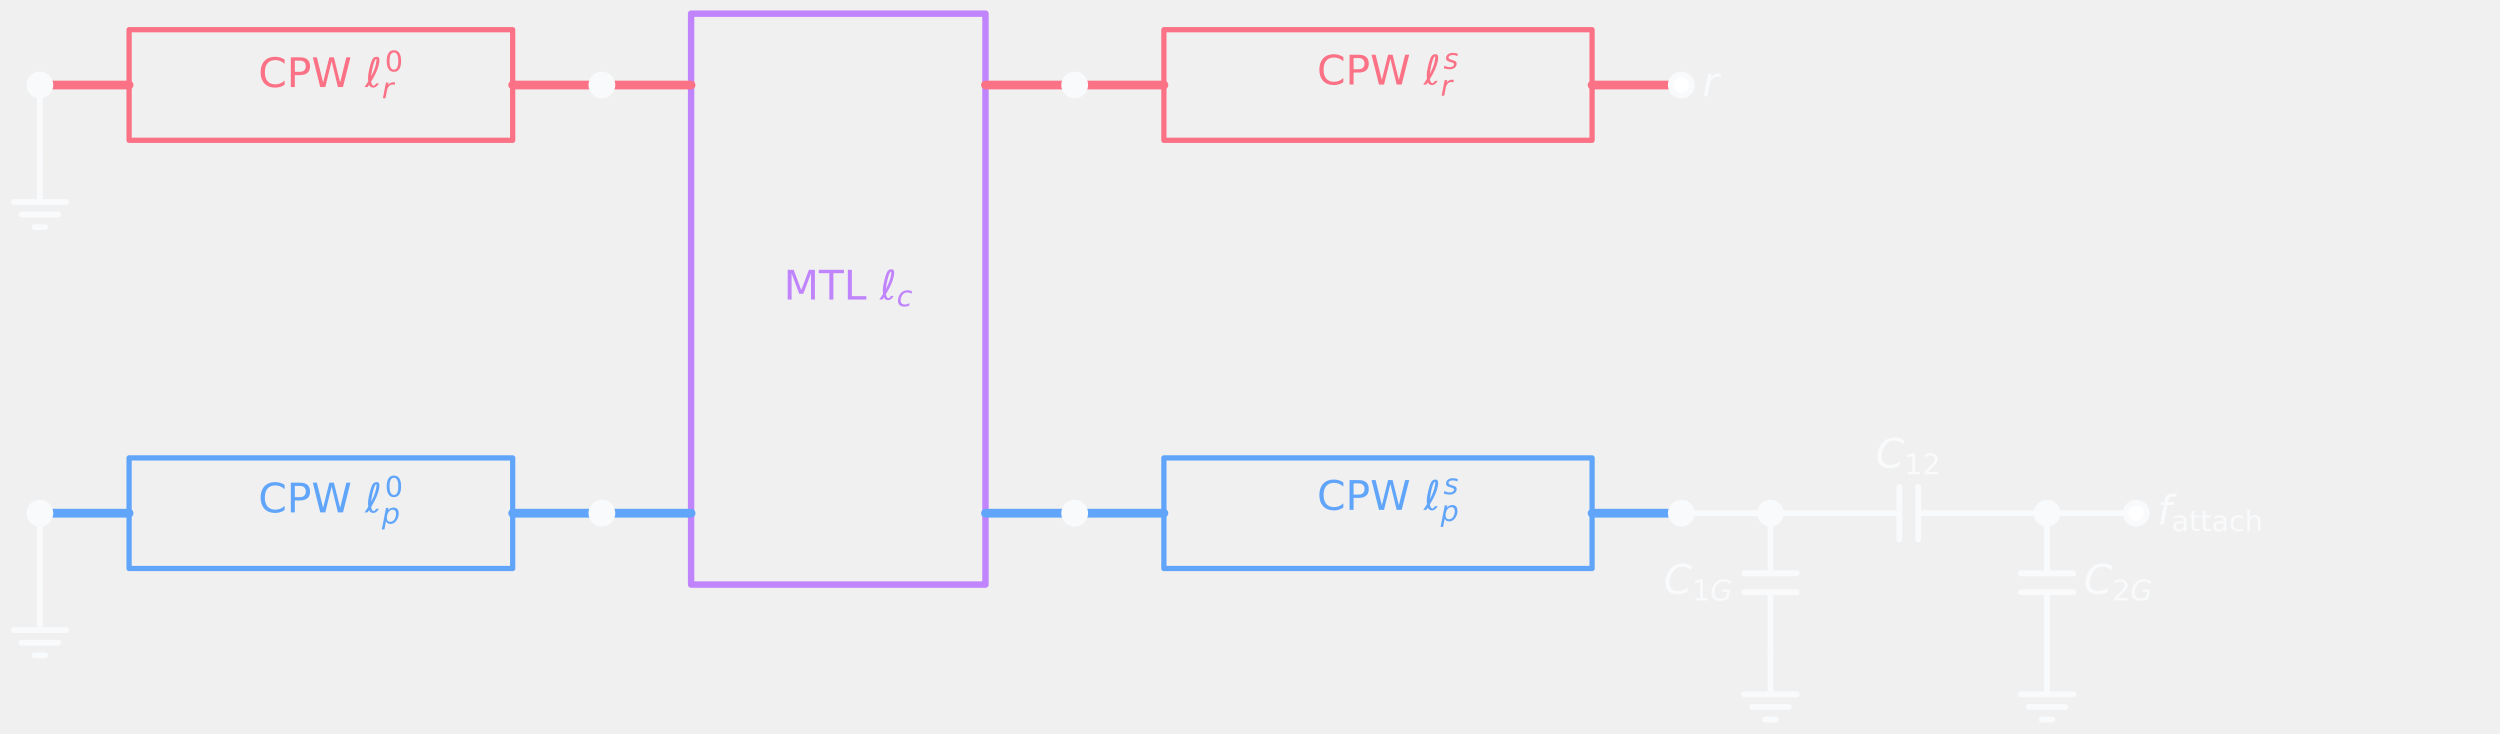
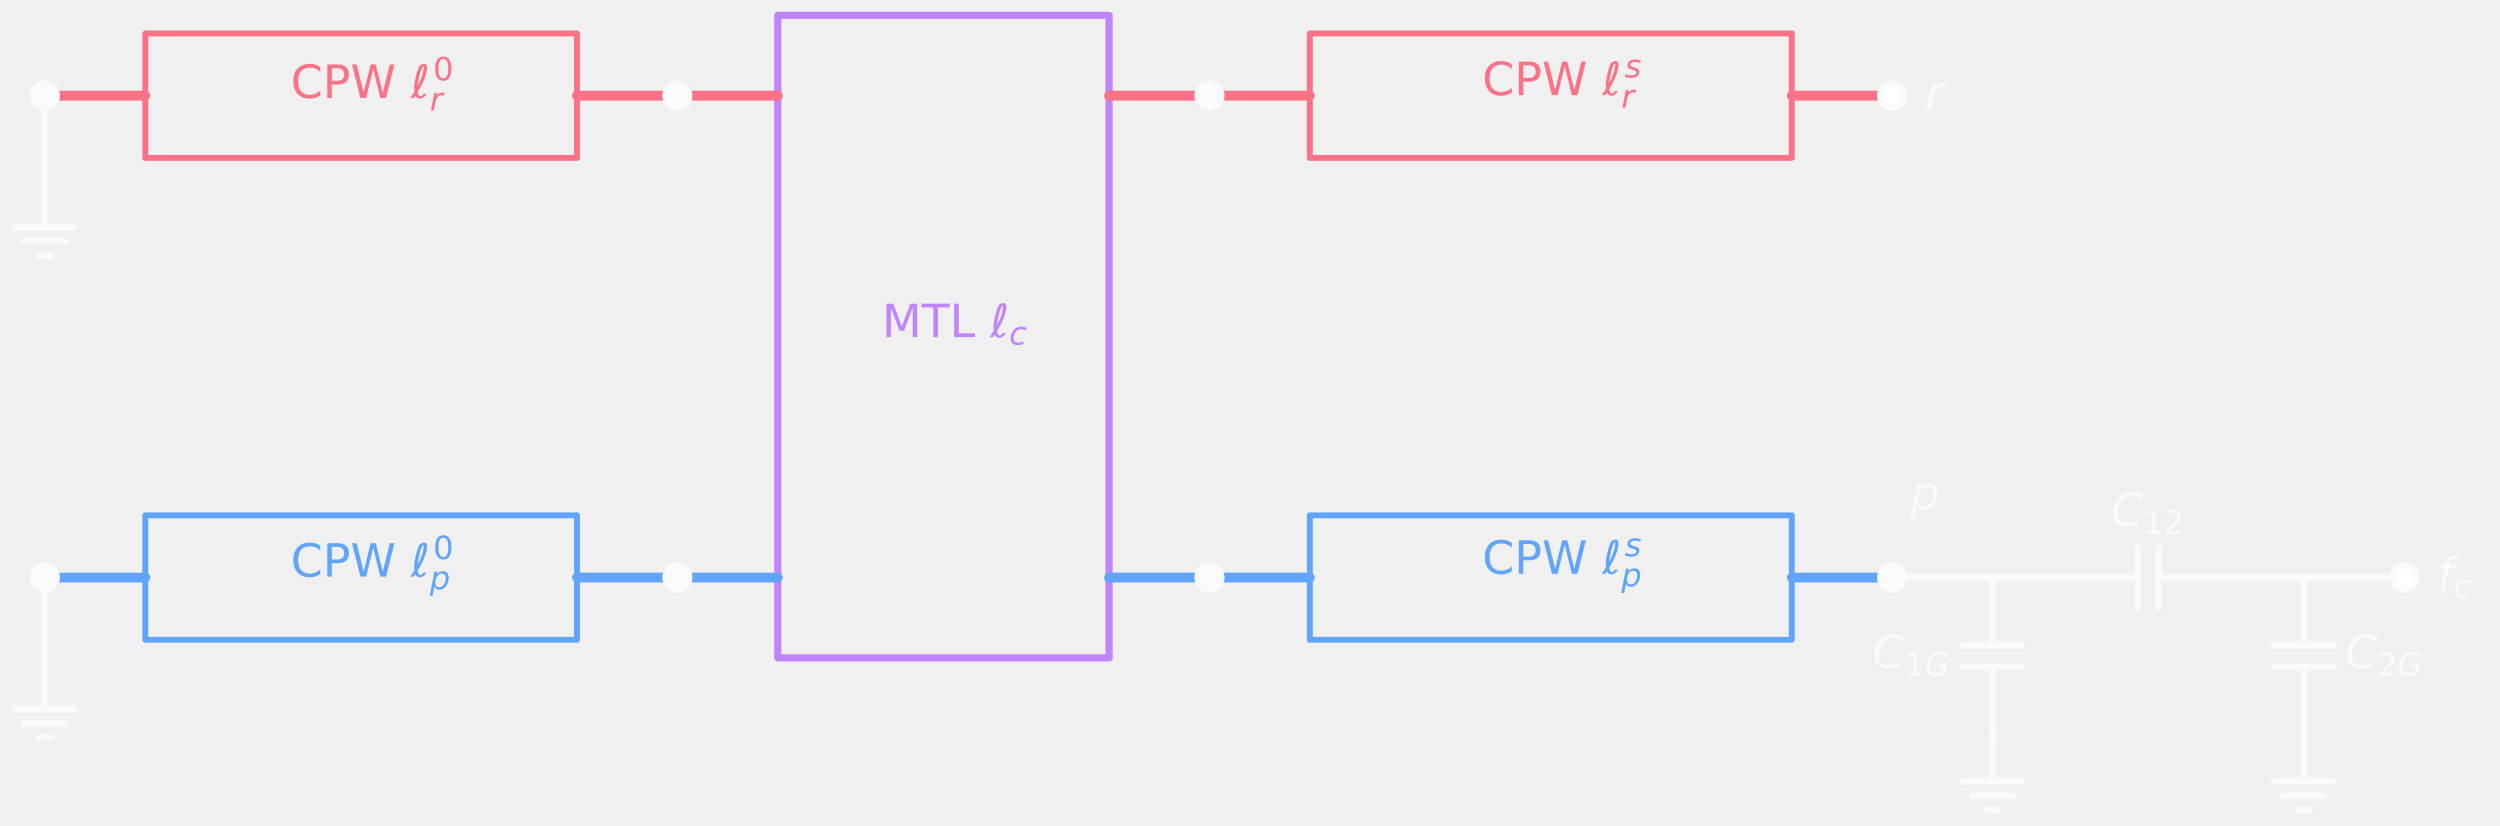
- <svg xmlns="http://www.w3.org/2000/svg" xmlns:xlink="http://www.w3.org/1999/xlink" width="857.556pt" height="251.496pt" viewBox="0 0 857.556 251.496" version="1.1">
+ <svg xmlns="http://www.w3.org/2000/svg" xmlns:xlink="http://www.w3.org/1999/xlink" width="761.988pt" height="251.496pt" viewBox="0 0 761.988 251.496" version="1.1">
  <defs>
    <style type="text/css">*{stroke-linejoin: round; stroke-linecap: butt}</style>
  </defs>
  <g id="figure_1">
    <g id="patch_1">
-       <path d="M 0 251.496 L 857.556 251.496 L 857.556 0 L 0 0 L 0 251.496 z " style="fill: none" />
+       <path d="M 0 251.496 L 761.988 251.496 L 761.988 0 L 0 0 L 0 251.496 z " style="fill: none" />
    </g>
    <g id="axes_1">
      <g id="patch_2">
        <path d="M 44.28 10.188 L 44.28 48.132 L 175.86 48.132 L 175.86 10.188 L 44.28 10.188 z " clip-path="url(#pNORMALIZED)" style="fill: none" />
      </g>
      <g id="patch_3">
        <path d="M 44.28 157.068 L 44.28 195.012 L 175.86 195.012 L 175.86 157.068 L 44.28 157.068 z " clip-path="url(#pNORMALIZED)" style="fill: none" />
      </g>
      <g id="patch_4">
        <path d="M 237.06 4.68 L 237.06 200.52 L 338.04 200.52 L 338.04 4.68 L 237.06 4.68 z " clip-path="url(#pNORMALIZED)" style="fill: none" />
      </g>
      <g id="patch_5">
        <path d="M 399.24 10.188 L 399.24 48.132 L 546.12 48.132 L 546.12 10.188 L 399.24 10.188 z " clip-path="url(#pNORMALIZED)" style="fill: none" />
      </g>
      <g id="patch_6">
        <path d="M 399.24 157.068 L 399.24 195.012 L 546.12 195.012 L 546.12 157.068 L 399.24 157.068 z " clip-path="url(#pNORMALIZED)" style="fill: none" />
      </g>
      <g id="line2d_1">
        <path d="M 44.28 10.188 L 44.28 48.132 L 175.86 48.132 L 175.86 10.188 L 44.28 10.188 " clip-path="url(#pNORMALIZED)" style="fill: none; stroke: #fb7185; stroke-width: 1.8; stroke-linecap: round" />
      </g>
      <g id="line2d_2">
        <path d="M 44.28 157.068 L 44.28 195.012 L 175.86 195.012 L 175.86 157.068 L 44.28 157.068 " clip-path="url(#pNORMALIZED)" style="fill: none; stroke: #60a5fa; stroke-width: 1.8; stroke-linecap: round" />
      </g>
      <g id="line2d_3">
        <path d="M 237.06 4.68 L 237.06 200.52 L 338.04 200.52 L 338.04 4.68 L 237.06 4.68 " clip-path="url(#pNORMALIZED)" style="fill: none; stroke: #c084fc; stroke-width: 2.2; stroke-linecap: round" />
      </g>
      <g id="line2d_4">
        <path d="M 399.24 10.188 L 399.24 48.132 L 546.12 48.132 L 546.12 10.188 L 399.24 10.188 " clip-path="url(#pNORMALIZED)" style="fill: none; stroke: #fb7185; stroke-width: 1.8; stroke-linecap: round" />
      </g>
      <g id="line2d_5">
        <path d="M 399.24 157.068 L 399.24 195.012 L 546.12 195.012 L 546.12 157.068 L 399.24 157.068 " clip-path="url(#pNORMALIZED)" style="fill: none; stroke: #60a5fa; stroke-width: 1.8; stroke-linecap: round" />
      </g>
      <g id="line2d_6">
        <path d="M 13.68 29.16 L 28.98 29.16 L 44.28 29.16 " clip-path="url(#pNORMALIZED)" style="fill: none; stroke: #fb7185; stroke-width: 3; stroke-linecap: round" />
      </g>
      <g id="line2d_7">
        <path d="M 175.86 29.16 L 191.16 29.16 L 206.46 29.16 " clip-path="url(#pNORMALIZED)" style="fill: none; stroke: #fb7185; stroke-width: 3; stroke-linecap: round" />
      </g>
      <g id="line2d_8">
        <path d="M 13.68 176.04 L 28.98 176.04 L 44.28 176.04 " clip-path="url(#pNORMALIZED)" style="fill: none; stroke: #60a5fa; stroke-width: 3; stroke-linecap: round" />
      </g>
      <g id="line2d_9">
        <path d="M 175.86 176.04 L 191.16 176.04 L 206.46 176.04 " clip-path="url(#pNORMALIZED)" style="fill: none; stroke: #60a5fa; stroke-width: 3; stroke-linecap: round" />
      </g>
      <g id="line2d_10">
        <path d="M 206.46 29.16 L 221.76 29.16 L 237.06 29.16 " clip-path="url(#pNORMALIZED)" style="fill: none; stroke: #fb7185; stroke-width: 3; stroke-linecap: round" />
      </g>
      <g id="line2d_11">
        <path d="M 338.04 29.16 L 353.34 29.16 L 368.64 29.16 " clip-path="url(#pNORMALIZED)" style="fill: none; stroke: #fb7185; stroke-width: 3; stroke-linecap: round" />
      </g>
      <g id="line2d_12">
        <path d="M 206.46 176.04 L 221.76 176.04 L 237.06 176.04 " clip-path="url(#pNORMALIZED)" style="fill: none; stroke: #60a5fa; stroke-width: 3; stroke-linecap: round" />
      </g>
      <g id="line2d_13">
        <path d="M 338.04 176.04 L 353.34 176.04 L 368.64 176.04 " clip-path="url(#pNORMALIZED)" style="fill: none; stroke: #60a5fa; stroke-width: 3; stroke-linecap: round" />
      </g>
      <g id="line2d_14">
        <path d="M 368.64 29.16 L 383.94 29.16 L 399.24 29.16 " clip-path="url(#pNORMALIZED)" style="fill: none; stroke: #fb7185; stroke-width: 3; stroke-linecap: round" />
      </g>
      <g id="line2d_15">
        <path d="M 546.12 29.16 L 561.42 29.16 L 576.72 29.16 " clip-path="url(#pNORMALIZED)" style="fill: none; stroke: #fb7185; stroke-width: 3; stroke-linecap: round" />
      </g>
      <g id="line2d_16">
        <path d="M 368.64 176.04 L 383.94 176.04 L 399.24 176.04 " clip-path="url(#pNORMALIZED)" style="fill: none; stroke: #60a5fa; stroke-width: 3; stroke-linecap: round" />
      </g>
      <g id="line2d_17">
        <path d="M 546.12 176.04 L 561.42 176.04 L 576.72 176.04 " clip-path="url(#pNORMALIZED)" style="fill: none; stroke: #60a5fa; stroke-width: 3; stroke-linecap: round" />
      </g>
      <g id="line2d_18">
        <path d="M 13.68 29.16 L 13.68 42.012 L 13.68 54.864 " clip-path="url(#pNORMALIZED)" style="fill: none; stroke: #f8fafc; stroke-width: 2; stroke-linecap: round" />
      </g>
      <g id="line2d_19">
        <path d="M 13.68 54.864 L 13.68 69.264 L 4.68 69.264 L 22.68 69.264 M 7.38 73.584 L 19.98 73.584 M 11.88 77.904 L 15.48 77.904 " clip-path="url(#pNORMALIZED)" style="fill: none; stroke: #f8fafc; stroke-width: 2; stroke-linecap: round" />
      </g>
      <g id="line2d_20">
        <path d="M 13.68 176.04 L 13.68 188.892 L 13.68 201.744 " clip-path="url(#pNORMALIZED)" style="fill: none; stroke: #f8fafc; stroke-width: 2; stroke-linecap: round" />
      </g>
      <g id="line2d_21">
        <path d="M 13.68 201.744 L 13.68 216.144 L 4.68 216.144 L 22.68 216.144 M 7.38 220.464 L 19.98 220.464 M 11.88 224.784 L 15.48 224.784 " clip-path="url(#pNORMALIZED)" style="fill: none; stroke: #f8fafc; stroke-width: 2; stroke-linecap: round" />
      </g>
      <g id="line2d_22">
        <path d="M 576.72 176.04 L 592.02 176.04 L 607.32 176.04 " clip-path="url(#pNORMALIZED)" style="fill: none; stroke: #f8fafc; stroke-width: 2; stroke-linecap: round" />
      </g>
      <g id="line2d_23">
        <path d="M 702.18 176.04 L 717.48 176.04 L 732.78 176.04 " clip-path="url(#pNORMALIZED)" style="fill: none; stroke: #f8fafc; stroke-width: 2; stroke-linecap: round" />
      </g>
      <g id="line2d_24">
        <path d="M 607.32 176.04 L 651.51 176.04 M 651.51 167.04 L 651.51 185.04 M 657.99 167.04 L 657.99 185.04 M 657.99 176.04 L 702.18 176.04 " clip-path="url(#pNORMALIZED)" style="fill: none; stroke: #f8fafc; stroke-width: 2; stroke-linecap: round" />
      </g>
      <g id="line2d_25">
        <path d="M 607.32 176.04 L 607.32 196.668 M 616.32 196.668 L 598.32 196.668 M 616.32 203.148 L 598.32 203.148 M 607.32 203.148 L 607.32 223.776 " clip-path="url(#pNORMALIZED)" style="fill: none; stroke: #f8fafc; stroke-width: 2; stroke-linecap: round" />
      </g>
      <g id="line2d_26">
        <path d="M 702.18 176.04 L 702.18 196.668 M 711.18 196.668 L 693.18 196.668 M 711.18 203.148 L 693.18 203.148 M 702.18 203.148 L 702.18 223.776 " clip-path="url(#pNORMALIZED)" style="fill: none; stroke: #f8fafc; stroke-width: 2; stroke-linecap: round" />
      </g>
      <g id="line2d_27">
        <path d="M 607.32 223.776 L 607.32 238.176 L 598.32 238.176 L 616.32 238.176 M 601.02 242.496 L 613.62 242.496 M 605.52 246.816 L 609.12 246.816 " clip-path="url(#pNORMALIZED)" style="fill: none; stroke: #f8fafc; stroke-width: 2; stroke-linecap: round" />
      </g>
      <g id="line2d_28">
        <path d="M 702.18 223.776 L 702.18 238.176 L 693.18 238.176 L 711.18 238.176 M 695.88 242.496 L 708.48 242.496 M 700.38 246.816 L 703.98 246.816 " clip-path="url(#pNORMALIZED)" style="fill: none; stroke: #f8fafc; stroke-width: 2; stroke-linecap: round" />
      </g>
      <g id="text_1">
        <g style="fill: #fb7185" transform="translate(88.61 29.97) scale(0.14 -0.14)">
          <defs>
            <path id="DejaVuSans-43" d="M 4122 4306 L 4122 3641 Q 3803 3938 3442 4084 Q 3081 4231 2675 4231 Q 1875 4231 1450 3742 Q 1025 3253 1025 2328 Q 1025 1406 1450 917 Q 1875 428 2675 428 Q 3081 428 3442 575 Q 3803 722 4122 1019 L 4122 359 Q 3791 134 3420 21 Q 3050 -91 2638 -91 Q 1578 -91 968 557 Q 359 1206 359 2328 Q 359 3453 968 4101 Q 1578 4750 2638 4750 Q 3056 4750 3426 4639 Q 3797 4528 4122 4306 z " transform="scale(0.015625)" />
            <path id="DejaVuSans-50" d="M 1259 4147 L 1259 2394 L 2053 2394 Q 2494 2394 2734 2622 Q 2975 2850 2975 3272 Q 2975 3691 2734 3919 Q 2494 4147 2053 4147 L 1259 4147 z M 628 4666 L 2053 4666 Q 2838 4666 3239 4311 Q 3641 3956 3641 3272 Q 3641 2581 3239 2228 Q 2838 1875 2053 1875 L 1259 1875 L 1259 0 L 628 0 L 628 4666 z " transform="scale(0.015625)" />
            <path id="DejaVuSans-57" d="M 213 4666 L 850 4666 L 1831 722 L 2809 4666 L 3519 4666 L 4500 722 L 5478 4666 L 6119 4666 L 4947 0 L 4153 0 L 3169 4050 L 2175 0 L 1381 0 L 213 4666 z " transform="scale(0.015625)" />
            <path id="DejaVuSans-Oblique-2113" d="M 950 838 Q 1078 213 1350 213 Q 1531 213 1766 572 L 2181 572 Q 1994 253 1775 88 Q 1538 -91 1319 -91 Q 831 -91 634 344 L 400 0 L -88 0 Q 250 459 500 888 Q 469 1131 469 1397 Q 469 1872 566 2347 Q 931 4131 1256 4497 Q 1481 4750 1866 4750 Q 2256 4750 2256 4209 Q 2253 3966 2197 3675 Q 1972 2484 950 838 z M 947 1656 Q 1531 2744 1709 3613 Q 1803 4072 1803 4191 Q 1803 4406 1725 4406 Q 1384 4134 1081 2516 Q 997 2063 947 1656 z " transform="scale(0.015625)" />
            <path id="DejaVuSans-30" d="M 2034 4250 Q 1547 4250 1301 3770 Q 1056 3291 1056 2328 Q 1056 1369 1301 889 Q 1547 409 2034 409 Q 2525 409 2770 889 Q 3016 1369 3016 2328 Q 3016 3291 2770 3770 Q 2525 4250 2034 4250 z M 2034 4750 Q 2819 4750 3233 4129 Q 3647 3509 3647 2328 Q 3647 1150 3233 529 Q 2819 -91 2034 -91 Q 1250 -91 836 529 Q 422 1150 422 2328 Q 422 3509 836 4129 Q 1250 4750 2034 4750 z " transform="scale(0.015625)" />
            <path id="DejaVuSans-Oblique-72" d="M 2853 2969 Q 2766 3016 2653 3041 Q 2541 3066 2413 3066 Q 1953 3066 1609 2717 Q 1266 2369 1153 1784 L 800 0 L 225 0 L 909 3500 L 1484 3500 L 1375 2956 Q 1603 3259 1920 3421 Q 2238 3584 2597 3584 Q 2691 3584 2781 3573 Q 2872 3563 2963 3538 L 2853 2969 z " transform="scale(0.015625)" />
          </defs>
          <use xlink:href="#DejaVuSans-43" transform="translate(0 0.765625)" />
          <use xlink:href="#DejaVuSans-50" transform="translate(69.82422 0.765625)" />
          <use xlink:href="#DejaVuSans-57" transform="translate(130.127 0.765625)" />
          <use xlink:href="#DejaVuSans-Oblique-2113" transform="translate(261.4743 0.765625)" />
          <use xlink:href="#DejaVuSans-30" transform="translate(309.9834 39.04688) scale(0.7)" />
          <use xlink:href="#DejaVuSans-Oblique-72" transform="translate(302.7829 -26.57812) scale(0.7)" />
        </g>
      </g>
      <g id="text_2">
        <g style="fill: #fb7185" transform="translate(451.78 29.06) scale(0.14 -0.14)">
          <defs>
            <path id="DejaVuSans-Oblique-73" d="M 3200 3397 L 3091 2853 Q 2863 2978 2609 3040 Q 2356 3103 2088 3103 Q 1634 3103 1373 2948 Q 1113 2794 1113 2528 Q 1113 2219 1719 2053 Q 1766 2041 1788 2034 L 1972 1978 Q 2547 1819 2739 1644 Q 2931 1469 2931 1166 Q 2931 609 2489 259 Q 2047 -91 1331 -91 Q 1053 -91 747 -37 Q 441 16 72 128 L 184 722 Q 500 559 806 475 Q 1113 391 1394 391 Q 1816 391 2080 572 Q 2344 753 2344 1031 Q 2344 1331 1650 1516 L 1591 1531 L 1394 1581 Q 956 1697 753 1886 Q 550 2075 550 2369 Q 550 2928 970 3256 Q 1391 3584 2113 3584 Q 2397 3584 2667 3537 Q 2938 3491 3200 3397 z " transform="scale(0.015625)" />
          </defs>
          <use xlink:href="#DejaVuSans-43" transform="translate(0 0.51875)" />
          <use xlink:href="#DejaVuSans-50" transform="translate(69.82422 0.51875)" />
          <use xlink:href="#DejaVuSans-57" transform="translate(130.127 0.51875)" />
          <use xlink:href="#DejaVuSans-Oblique-2113" transform="translate(261.4743 0.51875)" />
          <use xlink:href="#DejaVuSans-Oblique-73" transform="translate(309.9834 38.8) scale(0.7)" />
          <use xlink:href="#DejaVuSans-Oblique-72" transform="translate(302.7829 -26.825) scale(0.7)" />
        </g>
      </g>
      <g id="text_3">
        <g style="fill: #60a5fa" transform="translate(88.61 175.87) scale(0.14 -0.14)">
          <defs>
            <path id="DejaVuSans-Oblique-70" d="M 3175 2156 Q 3175 2616 2975 2859 Q 2775 3103 2400 3103 Q 2144 3103 1911 2972 Q 1678 2841 1497 2591 Q 1319 2344 1212 1994 Q 1106 1644 1106 1300 Q 1106 863 1306 627 Q 1506 391 1875 391 Q 2147 391 2380 519 Q 2613 647 2778 891 Q 2956 1147 3065 1494 Q 3175 1841 3175 2156 z M 1394 2969 Q 1625 3272 1939 3428 Q 2253 3584 2638 3584 Q 3175 3584 3472 3232 Q 3769 2881 3769 2247 Q 3769 1728 3584 1258 Q 3400 788 3053 416 Q 2822 169 2531 39 Q 2241 -91 1919 -91 Q 1547 -91 1294 64 Q 1041 219 916 525 L 556 -1331 L -19 -1331 L 922 3500 L 1497 3500 L 1394 2969 z " transform="scale(0.015625)" />
          </defs>
          <use xlink:href="#DejaVuSans-43" transform="translate(0 0.765625)" />
          <use xlink:href="#DejaVuSans-50" transform="translate(69.82422 0.765625)" />
          <use xlink:href="#DejaVuSans-57" transform="translate(130.127 0.765625)" />
          <use xlink:href="#DejaVuSans-Oblique-2113" transform="translate(261.4743 0.765625)" />
          <use xlink:href="#DejaVuSans-30" transform="translate(309.9834 39.04688) scale(0.7)" />
          <use xlink:href="#DejaVuSans-Oblique-70" transform="translate(302.7829 -26.57812) scale(0.7)" />
        </g>
      </g>
      <g id="text_4">
        <g style="fill: #60a5fa" transform="translate(451.78 174.96) scale(0.14 -0.14)">
          <use xlink:href="#DejaVuSans-43" transform="translate(0 0.51875)" />
          <use xlink:href="#DejaVuSans-50" transform="translate(69.82422 0.51875)" />
          <use xlink:href="#DejaVuSans-57" transform="translate(130.127 0.51875)" />
          <use xlink:href="#DejaVuSans-Oblique-2113" transform="translate(261.4743 0.51875)" />
          <use xlink:href="#DejaVuSans-Oblique-73" transform="translate(309.9834 38.8) scale(0.7)" />
          <use xlink:href="#DejaVuSans-Oblique-70" transform="translate(302.7829 -26.825) scale(0.7)" />
        </g>
      </g>
      <g id="text_5">
        <g style="fill: #c084fc" transform="translate(268.82 102.8631) scale(0.14 -0.14)">
          <defs>
            <path id="DejaVuSans-4d" d="M 628 4666 L 1569 4666 L 2759 1491 L 3956 4666 L 4897 4666 L 4897 0 L 4281 0 L 4281 4097 L 3078 897 L 2444 897 L 1241 4097 L 1241 0 L 628 0 L 628 4666 z " transform="scale(0.015625)" />
            <path id="DejaVuSans-54" d="M -19 4666 L 3928 4666 L 3928 4134 L 2272 4134 L 2272 0 L 1638 0 L 1638 4134 L -19 4134 L -19 4666 z " transform="scale(0.015625)" />
            <path id="DejaVuSans-4c" d="M 628 4666 L 1259 4666 L 1259 531 L 3531 531 L 3531 0 L 628 0 L 628 4666 z " transform="scale(0.015625)" />
            <path id="DejaVuSans-Oblique-63" d="M 3431 3366 L 3316 2797 Q 3109 2947 2876 3022 Q 2644 3097 2394 3097 Q 2119 3097 1870 3000 Q 1622 2903 1453 2725 Q 1184 2453 1037 2087 Q 891 1722 891 1331 Q 891 859 1127 628 Q 1363 397 1844 397 Q 2081 397 2348 469 Q 2616 541 2906 684 L 2797 116 Q 2547 13 2283 -39 Q 2019 -91 1741 -91 Q 1044 -91 669 257 Q 294 606 294 1253 Q 294 1797 489 2255 Q 684 2713 1069 3078 Q 1331 3328 1684 3456 Q 2038 3584 2456 3584 Q 2700 3584 2940 3529 Q 3181 3475 3431 3366 z " transform="scale(0.015625)" />
          </defs>
          <use xlink:href="#DejaVuSans-4d" transform="translate(0 0.78125)" />
          <use xlink:href="#DejaVuSans-54" transform="translate(86.2793 0.78125)" />
          <use xlink:href="#DejaVuSans-4c" transform="translate(147.3633 0.78125)" />
          <use xlink:href="#DejaVuSans-Oblique-2113" transform="translate(235.5465 0.78125)" />
          <use xlink:href="#DejaVuSans-Oblique-63" transform="translate(276.8551 -15.625) scale(0.7)" />
        </g>
      </g>
      <g id="text_6">
        <g style="fill: #f8fafc" transform="translate(643.41 160.5284) scale(0.14 -0.14)">
          <defs>
            <path id="DejaVuSans-Oblique-43" d="M 4447 4306 L 4319 3641 Q 4019 3944 3683 4091 Q 3347 4238 2956 4238 Q 2422 4238 2017 3981 Q 1613 3725 1319 3200 Q 1131 2863 1032 2486 Q 934 2109 934 1728 Q 934 1091 1264 756 Q 1594 422 2222 422 Q 2656 422 3056 561 Q 3456 700 3834 978 L 3688 231 Q 3316 72 2936 -9 Q 2556 -91 2175 -91 Q 1278 -91 773 396 Q 269 884 269 1753 Q 269 2309 461 2846 Q 653 3384 1013 3828 Q 1394 4300 1883 4525 Q 2372 4750 3022 4750 Q 3422 4750 3780 4639 Q 4138 4528 4447 4306 z " transform="scale(0.015625)" />
            <path id="DejaVuSans-31" d="M 794 531 L 1825 531 L 1825 4091 L 703 3866 L 703 4441 L 1819 4666 L 2450 4666 L 2450 531 L 3481 531 L 3481 0 L 794 0 L 794 531 z " transform="scale(0.015625)" />
            <path id="DejaVuSans-32" d="M 1228 531 L 3431 531 L 3431 0 L 469 0 L 469 531 Q 828 903 1448 1529 Q 2069 2156 2228 2338 Q 2531 2678 2651 2914 Q 2772 3150 2772 3378 Q 2772 3750 2511 3984 Q 2250 4219 1831 4219 Q 1534 4219 1204 4116 Q 875 4013 500 3803 L 500 4441 Q 881 4594 1212 4672 Q 1544 4750 1819 4750 Q 2544 4750 2975 4387 Q 3406 4025 3406 3419 Q 3406 3131 3298 2873 Q 3191 2616 2906 2266 Q 2828 2175 2409 1742 Q 1991 1309 1228 531 z " transform="scale(0.015625)" />
          </defs>
          <use xlink:href="#DejaVuSans-Oblique-43" transform="translate(0 0.78125)" />
          <use xlink:href="#DejaVuSans-31" transform="translate(69.82422 -15.625) scale(0.7)" />
          <use xlink:href="#DejaVuSans-32" transform="translate(114.3604 -15.625) scale(0.7)" />
        </g>
      </g>
      <g id="text_7">
        <g style="fill: #f8fafc" transform="translate(570.64 203.7711) scale(0.14 -0.14)">
          <defs>
            <path id="DejaVuSans-Oblique-47" d="M 3494 697 L 3738 1919 L 2700 1919 L 2797 2438 L 4453 2438 L 4050 384 Q 3634 156 3143 32 Q 2653 -91 2156 -91 Q 1278 -91 783 396 Q 288 884 288 1753 Q 288 2475 589 3126 Q 891 3778 1422 4213 Q 1756 4484 2153 4617 Q 2550 4750 3034 4750 Q 3472 4750 3873 4639 Q 4275 4528 4641 4306 L 4513 3634 Q 4231 3928 3853 4083 Q 3475 4238 3047 4238 Q 2550 4238 2172 4048 Q 1794 3859 1497 3463 Q 1244 3125 1098 2667 Q 953 2209 953 1734 Q 953 1081 1287 751 Q 1622 422 2284 422 Q 2616 422 2925 492 Q 3234 563 3494 697 z " transform="scale(0.015625)" />
          </defs>
          <use xlink:href="#DejaVuSans-Oblique-43" transform="translate(0 0.78125)" />
          <use xlink:href="#DejaVuSans-31" transform="translate(69.82422 -15.625) scale(0.7)" />
          <use xlink:href="#DejaVuSans-Oblique-47" transform="translate(114.3604 -15.625) scale(0.7)" />
        </g>
      </g>
      <g id="text_8">
        <g style="fill: #f8fafc" transform="translate(714.78 203.7711) scale(0.14 -0.14)">
          <use xlink:href="#DejaVuSans-Oblique-43" transform="translate(0 0.78125)" />
          <use xlink:href="#DejaVuSans-32" transform="translate(69.82422 -15.625) scale(0.7)" />
          <use xlink:href="#DejaVuSans-Oblique-47" transform="translate(114.3604 -15.625) scale(0.7)" />
        </g>
      </g>
      <g id="patch_7">
-         <path d="M 607.32 179.64 C 608.275 179.64 609.19 179.261 609.866 178.586 C 610.541 177.91 610.92 176.995 610.92 176.04 C 610.92 175.085 610.541 174.17 609.866 173.494 C 609.19 172.819 608.275 172.44 607.32 172.44 C 606.365 172.44 605.45 172.819 604.774 173.494 C 604.099 174.17 603.72 175.085 603.72 176.04 C 603.72 176.995 604.099 177.91 604.774 178.586 C 605.45 179.261 606.365 179.64 607.32 179.64 z " clip-path="url(#pNORMALIZED)" style="fill: #f8fafc; stroke: #f8fafc; stroke-width: 2; stroke-linejoin: miter" />
+         <path d="M 732.78 179.64 C 733.735 179.64 734.65 179.261 735.326 178.586 C 736.001 177.91 736.38 176.995 736.38 176.04 C 736.38 175.085 736.001 174.17 735.326 173.494 C 734.65 172.819 733.735 172.44 732.78 172.44 C 731.825 172.44 730.91 172.819 730.234 173.494 C 729.559 174.17 729.18 175.085 729.18 176.04 C 729.18 176.995 729.559 177.91 730.234 178.586 C 730.91 179.261 731.825 179.64 732.78 179.64 z " clip-path="url(#pNORMALIZED)" style="fill: #ffffff; stroke: #f8fafc; stroke-width: 2; stroke-linejoin: miter" />
      </g>
      <g id="patch_8">
-         <path d="M 702.18 179.64 C 703.135 179.64 704.05 179.261 704.726 178.586 C 705.401 177.91 705.78 176.995 705.78 176.04 C 705.78 175.085 705.401 174.17 704.726 173.494 C 704.05 172.819 703.135 172.44 702.18 172.44 C 701.225 172.44 700.31 172.819 699.634 173.494 C 698.959 174.17 698.58 175.085 698.58 176.04 C 698.58 176.995 698.959 177.91 699.634 178.586 C 700.31 179.261 701.225 179.64 702.18 179.64 z " clip-path="url(#pNORMALIZED)" style="fill: #f8fafc; stroke: #f8fafc; stroke-width: 2; stroke-linejoin: miter" />
+         <path d="M 576.72 32.76 C 577.675 32.76 578.59 32.381 579.266 31.706 C 579.941 31.03 580.32 30.115 580.32 29.16 C 580.32 28.205 579.941 27.29 579.266 26.614 C 578.59 25.939 577.675 25.56 576.72 25.56 C 575.765 25.56 574.85 25.939 574.174 26.614 C 573.499 27.29 573.12 28.205 573.12 29.16 C 573.12 30.115 573.499 31.03 574.174 31.706 C 574.85 32.381 575.765 32.76 576.72 32.76 z " clip-path="url(#pNORMALIZED)" style="fill: #ffffff; stroke: #f8fafc; stroke-width: 2; stroke-linejoin: miter" />
      </g>
      <g id="patch_9">
-         <path d="M 732.78 179.64 C 733.735 179.64 734.65 179.261 735.326 178.586 C 736.001 177.91 736.38 176.995 736.38 176.04 C 736.38 175.085 736.001 174.17 735.326 173.494 C 734.65 172.819 733.735 172.44 732.78 172.44 C 731.825 172.44 730.91 172.819 730.234 173.494 C 729.559 174.17 729.18 175.085 729.18 176.04 C 729.18 176.995 729.559 177.91 730.234 178.586 C 730.91 179.261 731.825 179.64 732.78 179.64 z " clip-path="url(#pNORMALIZED)" style="fill: #ffffff; stroke: #f8fafc; stroke-width: 2; stroke-linejoin: miter" />
-       </g>
-       <g id="text_9">
-         <g style="fill: #f8fafc" transform="translate(739.98 179.9031) scale(0.14 -0.14)">
-           <defs>
-             <path id="DejaVuSans-Oblique-66" d="M 3059 4863 L 2969 4384 L 2419 4384 Q 2106 4384 1964 4261 Q 1822 4138 1753 3809 L 1691 3500 L 2638 3500 L 2553 3053 L 1606 3053 L 1013 0 L 434 0 L 1031 3053 L 481 3053 L 563 3500 L 1113 3500 L 1159 3744 Q 1278 4363 1576 4613 Q 1875 4863 2516 4863 L 3059 4863 z " transform="scale(0.015625)" />
-             <path id="DejaVuSans-61" d="M 2194 1759 Q 1497 1759 1228 1600 Q 959 1441 959 1056 Q 959 750 1161 570 Q 1363 391 1709 391 Q 2188 391 2477 730 Q 2766 1069 2766 1631 L 2766 1759 L 2194 1759 z M 3341 1997 L 3341 0 L 2766 0 L 2766 531 Q 2569 213 2275 61 Q 1981 -91 1556 -91 Q 1019 -91 701 211 Q 384 513 384 1019 Q 384 1609 779 1909 Q 1175 2209 1959 2209 L 2766 2209 L 2766 2266 Q 2766 2663 2505 2880 Q 2244 3097 1772 3097 Q 1472 3097 1187 3025 Q 903 2953 641 2809 L 641 3341 Q 956 3463 1253 3523 Q 1550 3584 1831 3584 Q 2591 3584 2966 3190 Q 3341 2797 3341 1997 z " transform="scale(0.015625)" />
-             <path id="DejaVuSans-74" d="M 1172 4494 L 1172 3500 L 2356 3500 L 2356 3053 L 1172 3053 L 1172 1153 Q 1172 725 1289 603 Q 1406 481 1766 481 L 2356 481 L 2356 0 L 1766 0 Q 1100 0 847 248 Q 594 497 594 1153 L 594 3053 L 172 3053 L 172 3500 L 594 3500 L 594 4494 L 1172 4494 z " transform="scale(0.015625)" />
-             <path id="DejaVuSans-63" d="M 3122 3366 L 3122 2828 Q 2878 2963 2633 3030 Q 2388 3097 2138 3097 Q 1578 3097 1268 2742 Q 959 2388 959 1747 Q 959 1106 1268 751 Q 1578 397 2138 397 Q 2388 397 2633 464 Q 2878 531 3122 666 L 3122 134 Q 2881 22 2623 -34 Q 2366 -91 2075 -91 Q 1284 -91 818 406 Q 353 903 353 1747 Q 353 2603 823 3093 Q 1294 3584 2113 3584 Q 2378 3584 2631 3529 Q 2884 3475 3122 3366 z " transform="scale(0.015625)" />
-             <path id="DejaVuSans-68" d="M 3513 2113 L 3513 0 L 2938 0 L 2938 2094 Q 2938 2591 2744 2837 Q 2550 3084 2163 3084 Q 1697 3084 1428 2787 Q 1159 2491 1159 1978 L 1159 0 L 581 0 L 581 4863 L 1159 4863 L 1159 2956 Q 1366 3272 1645 3428 Q 1925 3584 2291 3584 Q 2894 3584 3203 3211 Q 3513 2838 3513 2113 z " transform="scale(0.015625)" />
-           </defs>
-           <use xlink:href="#DejaVuSans-Oblique-66" transform="translate(0 0.015625)" />
-           <use xlink:href="#DejaVuSans-61" transform="translate(35.20508 -16.39062) scale(0.7)" />
-           <use xlink:href="#DejaVuSans-74" transform="translate(78.10059 -16.39062) scale(0.7)" />
-           <use xlink:href="#DejaVuSans-74" transform="translate(105.5469 -16.39062) scale(0.7)" />
-           <use xlink:href="#DejaVuSans-61" transform="translate(132.9932 -16.39062) scale(0.7)" />
-           <use xlink:href="#DejaVuSans-63" transform="translate(175.8887 -16.39062) scale(0.7)" />
-           <use xlink:href="#DejaVuSans-68" transform="translate(214.375 -16.39062) scale(0.7)" />
-         </g>
+         <path d="M 13.68 32.76 C 14.635 32.76 15.55 32.381 16.226 31.706 C 16.901 31.03 17.28 30.115 17.28 29.16 C 17.28 28.205 16.901 27.29 16.226 26.614 C 15.55 25.939 14.635 25.56 13.68 25.56 C 12.725 25.56 11.81 25.939 11.134 26.614 C 10.459 27.29 10.08 28.205 10.08 29.16 C 10.08 30.115 10.459 31.03 11.134 31.706 C 11.81 32.381 12.725 32.76 13.68 32.76 z " clip-path="url(#pNORMALIZED)" style="fill: #f8fafc; stroke: #f8fafc; stroke-width: 2; stroke-linejoin: miter" />
      </g>
      <g id="patch_10">
-         <path d="M 576.72 32.76 C 577.675 32.76 578.59 32.381 579.266 31.706 C 579.941 31.03 580.32 30.115 580.32 29.16 C 580.32 28.205 579.941 27.29 579.266 26.614 C 578.59 25.939 577.675 25.56 576.72 25.56 C 575.765 25.56 574.85 25.939 574.174 26.614 C 573.499 27.29 573.12 28.205 573.12 29.16 C 573.12 30.115 573.499 31.03 574.174 31.706 C 574.85 32.381 575.765 32.76 576.72 32.76 z " clip-path="url(#pNORMALIZED)" style="fill: #ffffff; stroke: #f8fafc; stroke-width: 2; stroke-linejoin: miter" />
-       </g>
-       <g id="text_10">
-         <g style="fill: #f8fafc" transform="translate(583.92 33.02313) scale(0.14 -0.14)">
-           <use xlink:href="#DejaVuSans-Oblique-72" />
-         </g>
+         <path d="M 206.46 32.76 C 207.415 32.76 208.33 32.381 209.006 31.706 C 209.681 31.03 210.06 30.115 210.06 29.16 C 210.06 28.205 209.681 27.29 209.006 26.614 C 208.33 25.939 207.415 25.56 206.46 25.56 C 205.505 25.56 204.59 25.939 203.914 26.614 C 203.239 27.29 202.86 28.205 202.86 29.16 C 202.86 30.115 203.239 31.03 203.914 31.706 C 204.59 32.381 205.505 32.76 206.46 32.76 z " clip-path="url(#pNORMALIZED)" style="fill: #f8fafc; stroke: #f8fafc; stroke-width: 2; stroke-linejoin: miter" />
      </g>
      <g id="patch_11">
-         <path d="M 13.68 32.76 C 14.635 32.76 15.55 32.381 16.226 31.706 C 16.901 31.03 17.28 30.115 17.28 29.16 C 17.28 28.205 16.901 27.29 16.226 26.614 C 15.55 25.939 14.635 25.56 13.68 25.56 C 12.725 25.56 11.81 25.939 11.134 26.614 C 10.459 27.29 10.08 28.205 10.08 29.16 C 10.08 30.115 10.459 31.03 11.134 31.706 C 11.81 32.381 12.725 32.76 13.68 32.76 z " clip-path="url(#pNORMALIZED)" style="fill: #f8fafc; stroke: #f8fafc; stroke-width: 2; stroke-linejoin: miter" />
+         <path d="M 368.64 32.76 C 369.595 32.76 370.51 32.381 371.186 31.706 C 371.861 31.03 372.24 30.115 372.24 29.16 C 372.24 28.205 371.861 27.29 371.186 26.614 C 370.51 25.939 369.595 25.56 368.64 25.56 C 367.685 25.56 366.77 25.939 366.094 26.614 C 365.419 27.29 365.04 28.205 365.04 29.16 C 365.04 30.115 365.419 31.03 366.094 31.706 C 366.77 32.381 367.685 32.76 368.64 32.76 z " clip-path="url(#pNORMALIZED)" style="fill: #f8fafc; stroke: #f8fafc; stroke-width: 2; stroke-linejoin: miter" />
      </g>
      <g id="patch_12">
        <path d="M 13.68 179.64 C 14.635 179.64 15.55 179.261 16.226 178.586 C 16.901 177.91 17.28 176.995 17.28 176.04 C 17.28 175.085 16.901 174.17 16.226 173.494 C 15.55 172.819 14.635 172.44 13.68 172.44 C 12.725 172.44 11.81 172.819 11.134 173.494 C 10.459 174.17 10.08 175.085 10.08 176.04 C 10.08 176.995 10.459 177.91 11.134 178.586 C 11.81 179.261 12.725 179.64 13.68 179.64 z " clip-path="url(#pNORMALIZED)" style="fill: #f8fafc; stroke: #f8fafc; stroke-width: 2; stroke-linejoin: miter" />
      </g>
      <g id="patch_13">
+         <path d="M 206.46 179.64 C 207.415 179.64 208.33 179.261 209.006 178.586 C 209.681 177.91 210.06 176.995 210.06 176.04 C 210.06 175.085 209.681 174.17 209.006 173.494 C 208.33 172.819 207.415 172.44 206.46 172.44 C 205.505 172.44 204.59 172.819 203.914 173.494 C 203.239 174.17 202.86 175.085 202.86 176.04 C 202.86 176.995 203.239 177.91 203.914 178.586 C 204.59 179.261 205.505 179.64 206.46 179.64 z " clip-path="url(#pNORMALIZED)" style="fill: #f8fafc; stroke: #f8fafc; stroke-width: 2; stroke-linejoin: miter" />
+       </g>
+       <g id="patch_14">
+         <path d="M 368.64 179.64 C 369.595 179.64 370.51 179.261 371.186 178.586 C 371.861 177.91 372.24 176.995 372.24 176.04 C 372.24 175.085 371.861 174.17 371.186 173.494 C 370.51 172.819 369.595 172.44 368.64 172.44 C 367.685 172.44 366.77 172.819 366.094 173.494 C 365.419 174.17 365.04 175.085 365.04 176.04 C 365.04 176.995 365.419 177.91 366.094 178.586 C 366.77 179.261 367.685 179.64 368.64 179.64 z " clip-path="url(#pNORMALIZED)" style="fill: #f8fafc; stroke: #f8fafc; stroke-width: 2; stroke-linejoin: miter" />
+       </g>
+       <g id="patch_15">
        <path d="M 576.72 179.64 C 577.675 179.64 578.59 179.261 579.266 178.586 C 579.941 177.91 580.32 176.995 580.32 176.04 C 580.32 175.085 579.941 174.17 579.266 173.494 C 578.59 172.819 577.675 172.44 576.72 172.44 C 575.765 172.44 574.85 172.819 574.174 173.494 C 573.499 174.17 573.12 175.085 573.12 176.04 C 573.12 176.995 573.499 177.91 574.174 178.586 C 574.85 179.261 575.765 179.64 576.72 179.64 z " clip-path="url(#pNORMALIZED)" style="fill: #f8fafc; stroke: #f8fafc; stroke-width: 2; stroke-linejoin: miter" />
      </g>
-       <g id="patch_14">
-         <path d="M 206.46 32.76 C 207.415 32.76 208.33 32.381 209.006 31.706 C 209.681 31.03 210.06 30.115 210.06 29.16 C 210.06 28.205 209.681 27.29 209.006 26.614 C 208.33 25.939 207.415 25.56 206.46 25.56 C 205.505 25.56 204.59 25.939 203.914 26.614 C 203.239 27.29 202.86 28.205 202.86 29.16 C 202.86 30.115 203.239 31.03 203.914 31.706 C 204.59 32.381 205.505 32.76 206.46 32.76 z " clip-path="url(#pNORMALIZED)" style="fill: #f8fafc; stroke: #f8fafc; stroke-width: 2; stroke-linejoin: miter" />
-       </g>
-       <g id="patch_15">
-         <path d="M 368.64 32.76 C 369.595 32.76 370.51 32.381 371.186 31.706 C 371.861 31.03 372.24 30.115 372.24 29.16 C 372.24 28.205 371.861 27.29 371.186 26.614 C 370.51 25.939 369.595 25.56 368.64 25.56 C 367.685 25.56 366.77 25.939 366.094 26.614 C 365.419 27.29 365.04 28.205 365.04 29.16 C 365.04 30.115 365.419 31.03 366.094 31.706 C 366.77 32.381 367.685 32.76 368.64 32.76 z " clip-path="url(#pNORMALIZED)" style="fill: #f8fafc; stroke: #f8fafc; stroke-width: 2; stroke-linejoin: miter" />
-       </g>
      <g id="patch_16">
-         <path d="M 206.46 179.64 C 207.415 179.64 208.33 179.261 209.006 178.586 C 209.681 177.91 210.06 176.995 210.06 176.04 C 210.06 175.085 209.681 174.17 209.006 173.494 C 208.33 172.819 207.415 172.44 206.46 172.44 C 205.505 172.44 204.59 172.819 203.914 173.494 C 203.239 174.17 202.86 175.085 202.86 176.04 C 202.86 176.995 203.239 177.91 203.914 178.586 C 204.59 179.261 205.505 179.64 206.46 179.64 z " clip-path="url(#pNORMALIZED)" style="fill: #f8fafc; stroke: #f8fafc; stroke-width: 2; stroke-linejoin: miter" />
+         <path d="M 732.78 176.04 C 732.78 176.04 732.78 176.04 732.78 176.04 C 732.78 176.04 732.78 176.04 732.78 176.04 C 732.78 176.04 732.78 176.04 732.78 176.04 C 732.78 176.04 732.78 176.04 732.78 176.04 C 732.78 176.04 732.78 176.04 732.78 176.04 C 732.78 176.04 732.78 176.04 732.78 176.04 C 732.78 176.04 732.78 176.04 732.78 176.04 C 732.78 176.04 732.78 176.04 732.78 176.04 z " clip-path="url(#pNORMALIZED)" style="fill: #ffffff; stroke: #f8fafc; stroke-width: 2; stroke-linejoin: miter" />
+       </g>
+       <g id="text_9">
+         <g style="fill: #f8fafc" transform="translate(742.86 179.9031) scale(0.14 -0.14)">
+           <defs>
+             <path id="DejaVuSans-Oblique-66" d="M 3059 4863 L 2969 4384 L 2419 4384 Q 2106 4384 1964 4261 Q 1822 4138 1753 3809 L 1691 3500 L 2638 3500 L 2553 3053 L 1606 3053 L 1013 0 L 434 0 L 1031 3053 L 481 3053 L 563 3500 L 1113 3500 L 1159 3744 Q 1278 4363 1576 4613 Q 1875 4863 2516 4863 L 3059 4863 z " transform="scale(0.015625)" />
+           </defs>
+           <use xlink:href="#DejaVuSans-Oblique-66" transform="translate(0 0.015625)" />
+           <use xlink:href="#DejaVuSans-Oblique-63" transform="translate(35.20508 -16.39062) scale(0.7)" />
+         </g>
      </g>
      <g id="patch_17">
-         <path d="M 368.64 179.64 C 369.595 179.64 370.51 179.261 371.186 178.586 C 371.861 177.91 372.24 176.995 372.24 176.04 C 372.24 175.085 371.861 174.17 371.186 173.494 C 370.51 172.819 369.595 172.44 368.64 172.44 C 367.685 172.44 366.77 172.819 366.094 173.494 C 365.419 174.17 365.04 175.085 365.04 176.04 C 365.04 176.995 365.419 177.91 366.094 178.586 C 366.77 179.261 367.685 179.64 368.64 179.64 z " clip-path="url(#pNORMALIZED)" style="fill: #f8fafc; stroke: #f8fafc; stroke-width: 2; stroke-linejoin: miter" />
+         <path d="M 576.72 176.04 C 576.72 176.04 576.72 176.04 576.72 176.04 C 576.72 176.04 576.72 176.04 576.72 176.04 C 576.72 176.04 576.72 176.04 576.72 176.04 C 576.72 176.04 576.72 176.04 576.72 176.04 C 576.72 176.04 576.72 176.04 576.72 176.04 C 576.72 176.04 576.72 176.04 576.72 176.04 C 576.72 176.04 576.72 176.04 576.72 176.04 C 576.72 176.04 576.72 176.04 576.72 176.04 z " clip-path="url(#pNORMALIZED)" style="fill: #ffffff; stroke: #f8fafc; stroke-width: 2; stroke-linejoin: miter" />
+       </g>
+       <g id="text_10">
+         <g style="fill: #f8fafc" transform="translate(582.32 155.1) scale(0.14 -0.14)">
+           <use xlink:href="#DejaVuSans-Oblique-70" />
+         </g>
+       </g>
+       <g id="patch_18">
+         <path d="M 576.72 29.16 C 576.72 29.16 576.72 29.16 576.72 29.16 C 576.72 29.16 576.72 29.16 576.72 29.16 C 576.72 29.16 576.72 29.16 576.72 29.16 C 576.72 29.16 576.72 29.16 576.72 29.16 C 576.72 29.16 576.72 29.16 576.72 29.16 C 576.72 29.16 576.72 29.16 576.72 29.16 C 576.72 29.16 576.72 29.16 576.72 29.16 C 576.72 29.16 576.72 29.16 576.72 29.16 z " clip-path="url(#pNORMALIZED)" style="fill: #ffffff; stroke: #f8fafc; stroke-width: 2; stroke-linejoin: miter" />
+       </g>
+       <g id="text_11">
+         <g style="fill: #f8fafc" transform="translate(586.8 33.02313) scale(0.14 -0.14)">
+           <use xlink:href="#DejaVuSans-Oblique-72" />
+         </g>
      </g>
    </g>
  </g>
  <defs>
    <clipPath id="pNORMALIZED">
-       <rect x="0" y="0" width="857.556" height="251.496" />
+       <rect x="0" y="0" width="761.988" height="251.496" />
    </clipPath>
  </defs>
</svg>
